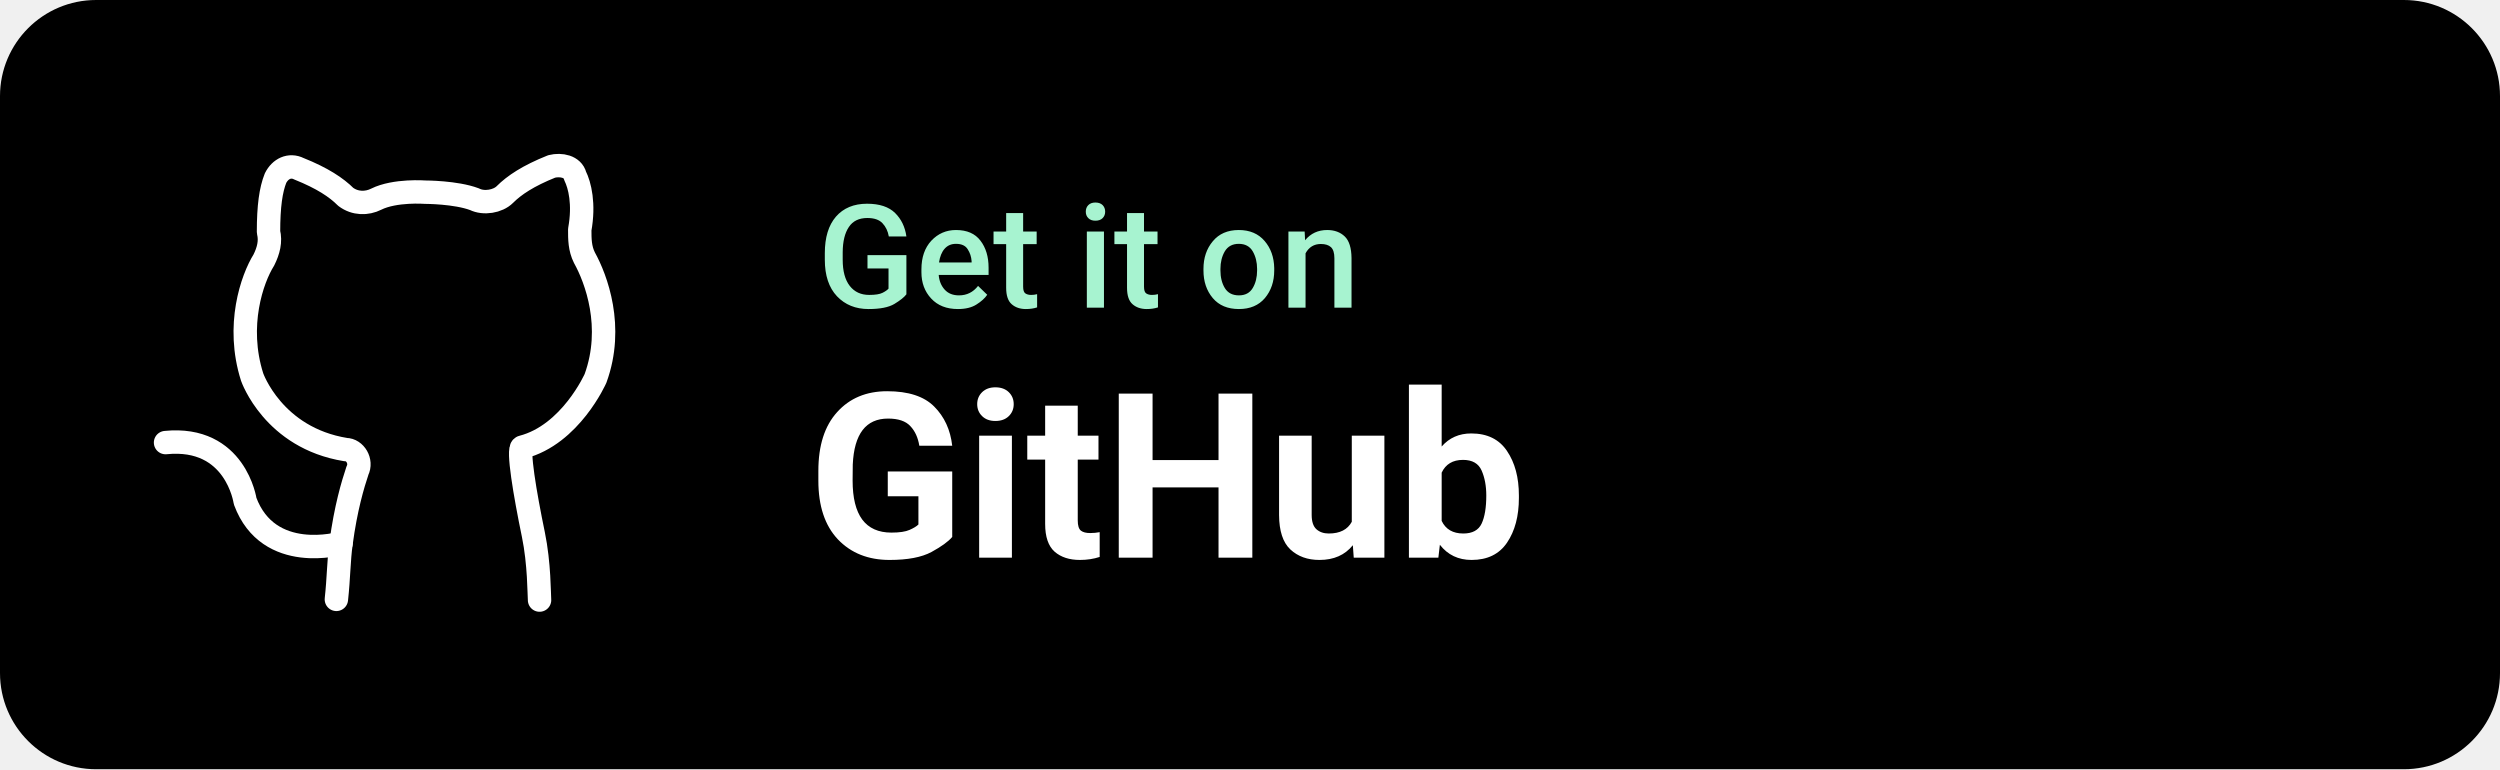
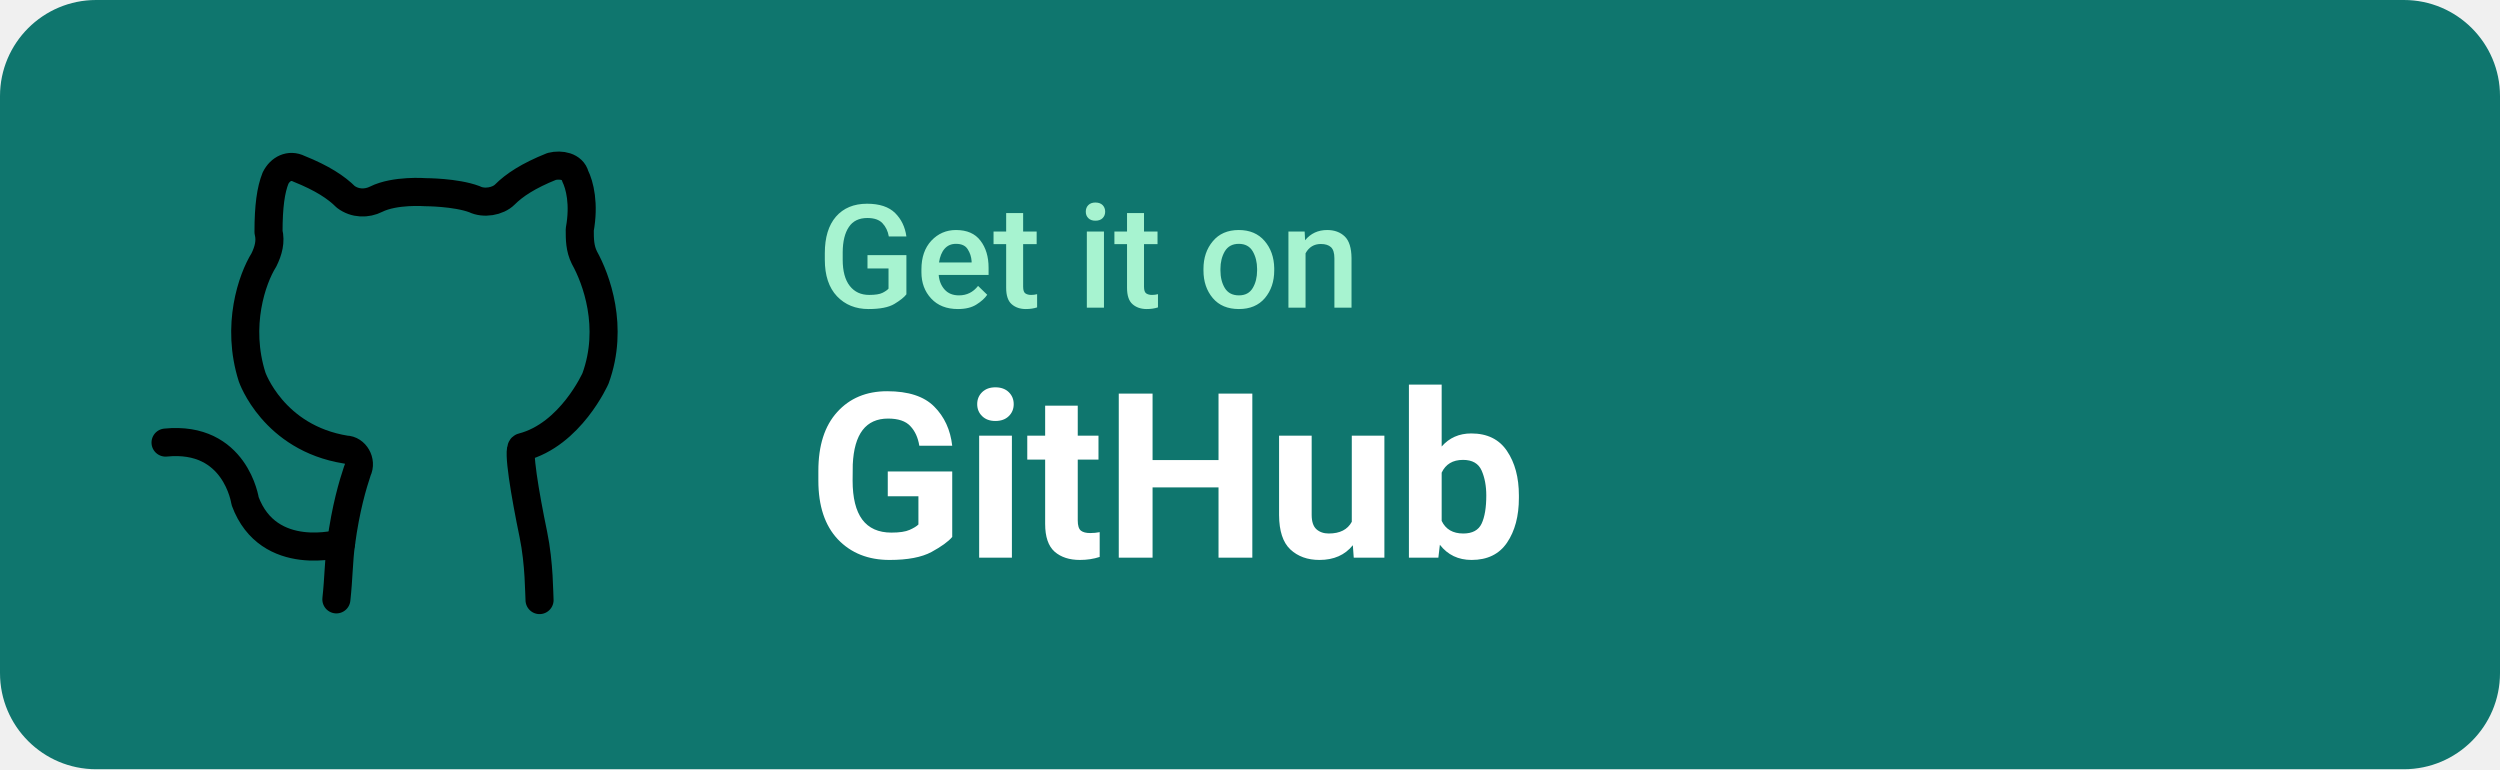
<svg xmlns="http://www.w3.org/2000/svg" width="260" height="80" viewBox="0 0 260 80" fill="none" version="1.1" id="svg4">
  <defs id="defs4">
    <rect x="78.556" y="21.772" width="163.584" height="37.66" id="rect5" />
    <rect x="82.675" y="15.593" width="160.642" height="54.136" id="rect4" />
    <rect x="545.271" y="129.386" width="170.54" height="37.73" id="rect5878" />
    <rect x="79.48" y="243.986" width="98.107" height="19.632" id="rect5297" />
    <rect x="545.271" y="129.386" width="132.631" height="41.711" id="rect5878-3" />
    <rect x="79.48" y="243.986" width="97.837" height="25.86" id="rect5297-6" />
  </defs>
-   <rect width="260" height="80" rx="10" id="rect" style="fill:#000;fill-opacity:1;stroke-width:1.992" x="0" y="0" />
+   <rect width="260" height="80" rx="10" id="rect" style="fill:#0F766E;fill-opacity:1;stroke-width:1.992" x="0" y="0" />
  <g id="g9" transform="matrix(2.433763,0,0,2.433763,14.78312,14.87576)" style="fill:none;fill-opacity:1;stroke:#FFF;stroke-opacity:1">
-     <path class="st4" d="M 8.3,19.5 C 8.4,18.6 8.4,17.8 8.5,17.1 8.7,15.6 9,14.6 9.2,14 9.4,13.6 9.1,13.1 8.7,13.1 5.6,12.6 4.7,10 4.7,10 4,7.8 4.7,5.8 5.2,5 5.4,4.6 5.5,4.2 5.4,3.8 5.4,2.7 5.5,2 5.7,1.5 5.9,1.1 6.3,0.9 6.7,1.1 7.7,1.5 8.3,1.9 8.7,2.3 9.1,2.6 9.6,2.6 10,2.4 10.8,2 12.1,2.1 12.1,2.1 v 0 c 0,0 1.3,0 2.1,0.3 0.4,0.2 1,0.1 1.3,-0.2 0.4,-0.4 1,-0.8 2,-1.2 0.4,-0.1 0.9,0 1,0.4 0.2,0.4 0.4,1.2 0.2,2.3 0,0.4 0,0.8 0.2,1.2 0.5,0.9 1.274,2.956 0.474,5.156 0,0 -1.063,2.407 -3.132,2.939 -0.21,0.054 0.116,1.996 0.476,3.734 0.257,1.242 0.245,2.575 0.264,2.801" id="path3" style="fill:none;stroke:#FFF;stroke-linecap:round;stroke-linejoin:round;fill-opacity:1;stroke-opacity:1" />
-     <path class="st4" d="m 8.5,17.1 c 0,0 -3.1,0.9 -4.1,-1.8 0,0 -0.4,-2.8 -3.4,-2.5" id="path4" style="fill:none;stroke:#FFF;stroke-linecap:round;stroke-linejoin:round;fill-opacity:1;stroke-opacity:1" />
+     <path class="st4" d="M 8.3,19.5 C 8.4,18.6 8.4,17.8 8.5,17.1 8.7,15.6 9,14.6 9.2,14 9.4,13.6 9.1,13.1 8.7,13.1 5.6,12.6 4.7,10 4.7,10 4,7.8 4.7,5.8 5.2,5 5.4,4.6 5.5,4.2 5.4,3.8 5.4,2.7 5.5,2 5.7,1.5 5.9,1.1 6.3,0.9 6.7,1.1 7.7,1.5 8.3,1.9 8.7,2.3 9.1,2.6 9.6,2.6 10,2.4 10.8,2 12.1,2.1 12.1,2.1 v 0 c 0,0 1.3,0 2.1,0.3 0.4,0.2 1,0.1 1.3,-0.2 0.4,-0.4 1,-0.8 2,-1.2 0.4,-0.1 0.9,0 1,0.4 0.2,0.4 0.4,1.2 0.2,2.3 0,0.4 0,0.8 0.2,1.2 0.5,0.9 1.274,2.956 0.474,5.156 0,0 -1.063,2.407 -3.132,2.939 -0.21,0.054 0.116,1.996 0.476,3.734 0.257,1.242 0.245,2.575 0.264,2.801" id="path3" style="stroke-width:1.2px;fill:none;stroke:#000;stroke-linecap:round;stroke-linejoin:round;fill-opacity:1;stroke-opacity:1" />
+     <path class="st4" d="m 8.5,17.1 c 0,0 -3.1,0.9 -4.1,-1.8 0,0 -0.4,-2.8 -3.4,-2.5" id="path4" style="stroke-width:1.2px;fill:none;stroke:#000;stroke-linecap:round;stroke-linejoin:round;fill-opacity:1;stroke-opacity:1" />
  </g>
  <text x="85" y="32" font-family="-apple-system, BlinkMacSystemFont, 'Segoe UI', Roboto, Helvetica, Arial, sans-serif" font-weight="500" font-size="15" fill="#A7F3D0">
    Get it on
  </text>
  <text x="84" y="58" font-family="-apple-system, BlinkMacSystemFont, 'Segoe UI', Roboto, Helvetica, Arial, sans-serif" font-weight="600" font-size="24" fill="#FFFFFF">
    GitHub
  </text>
</svg>
